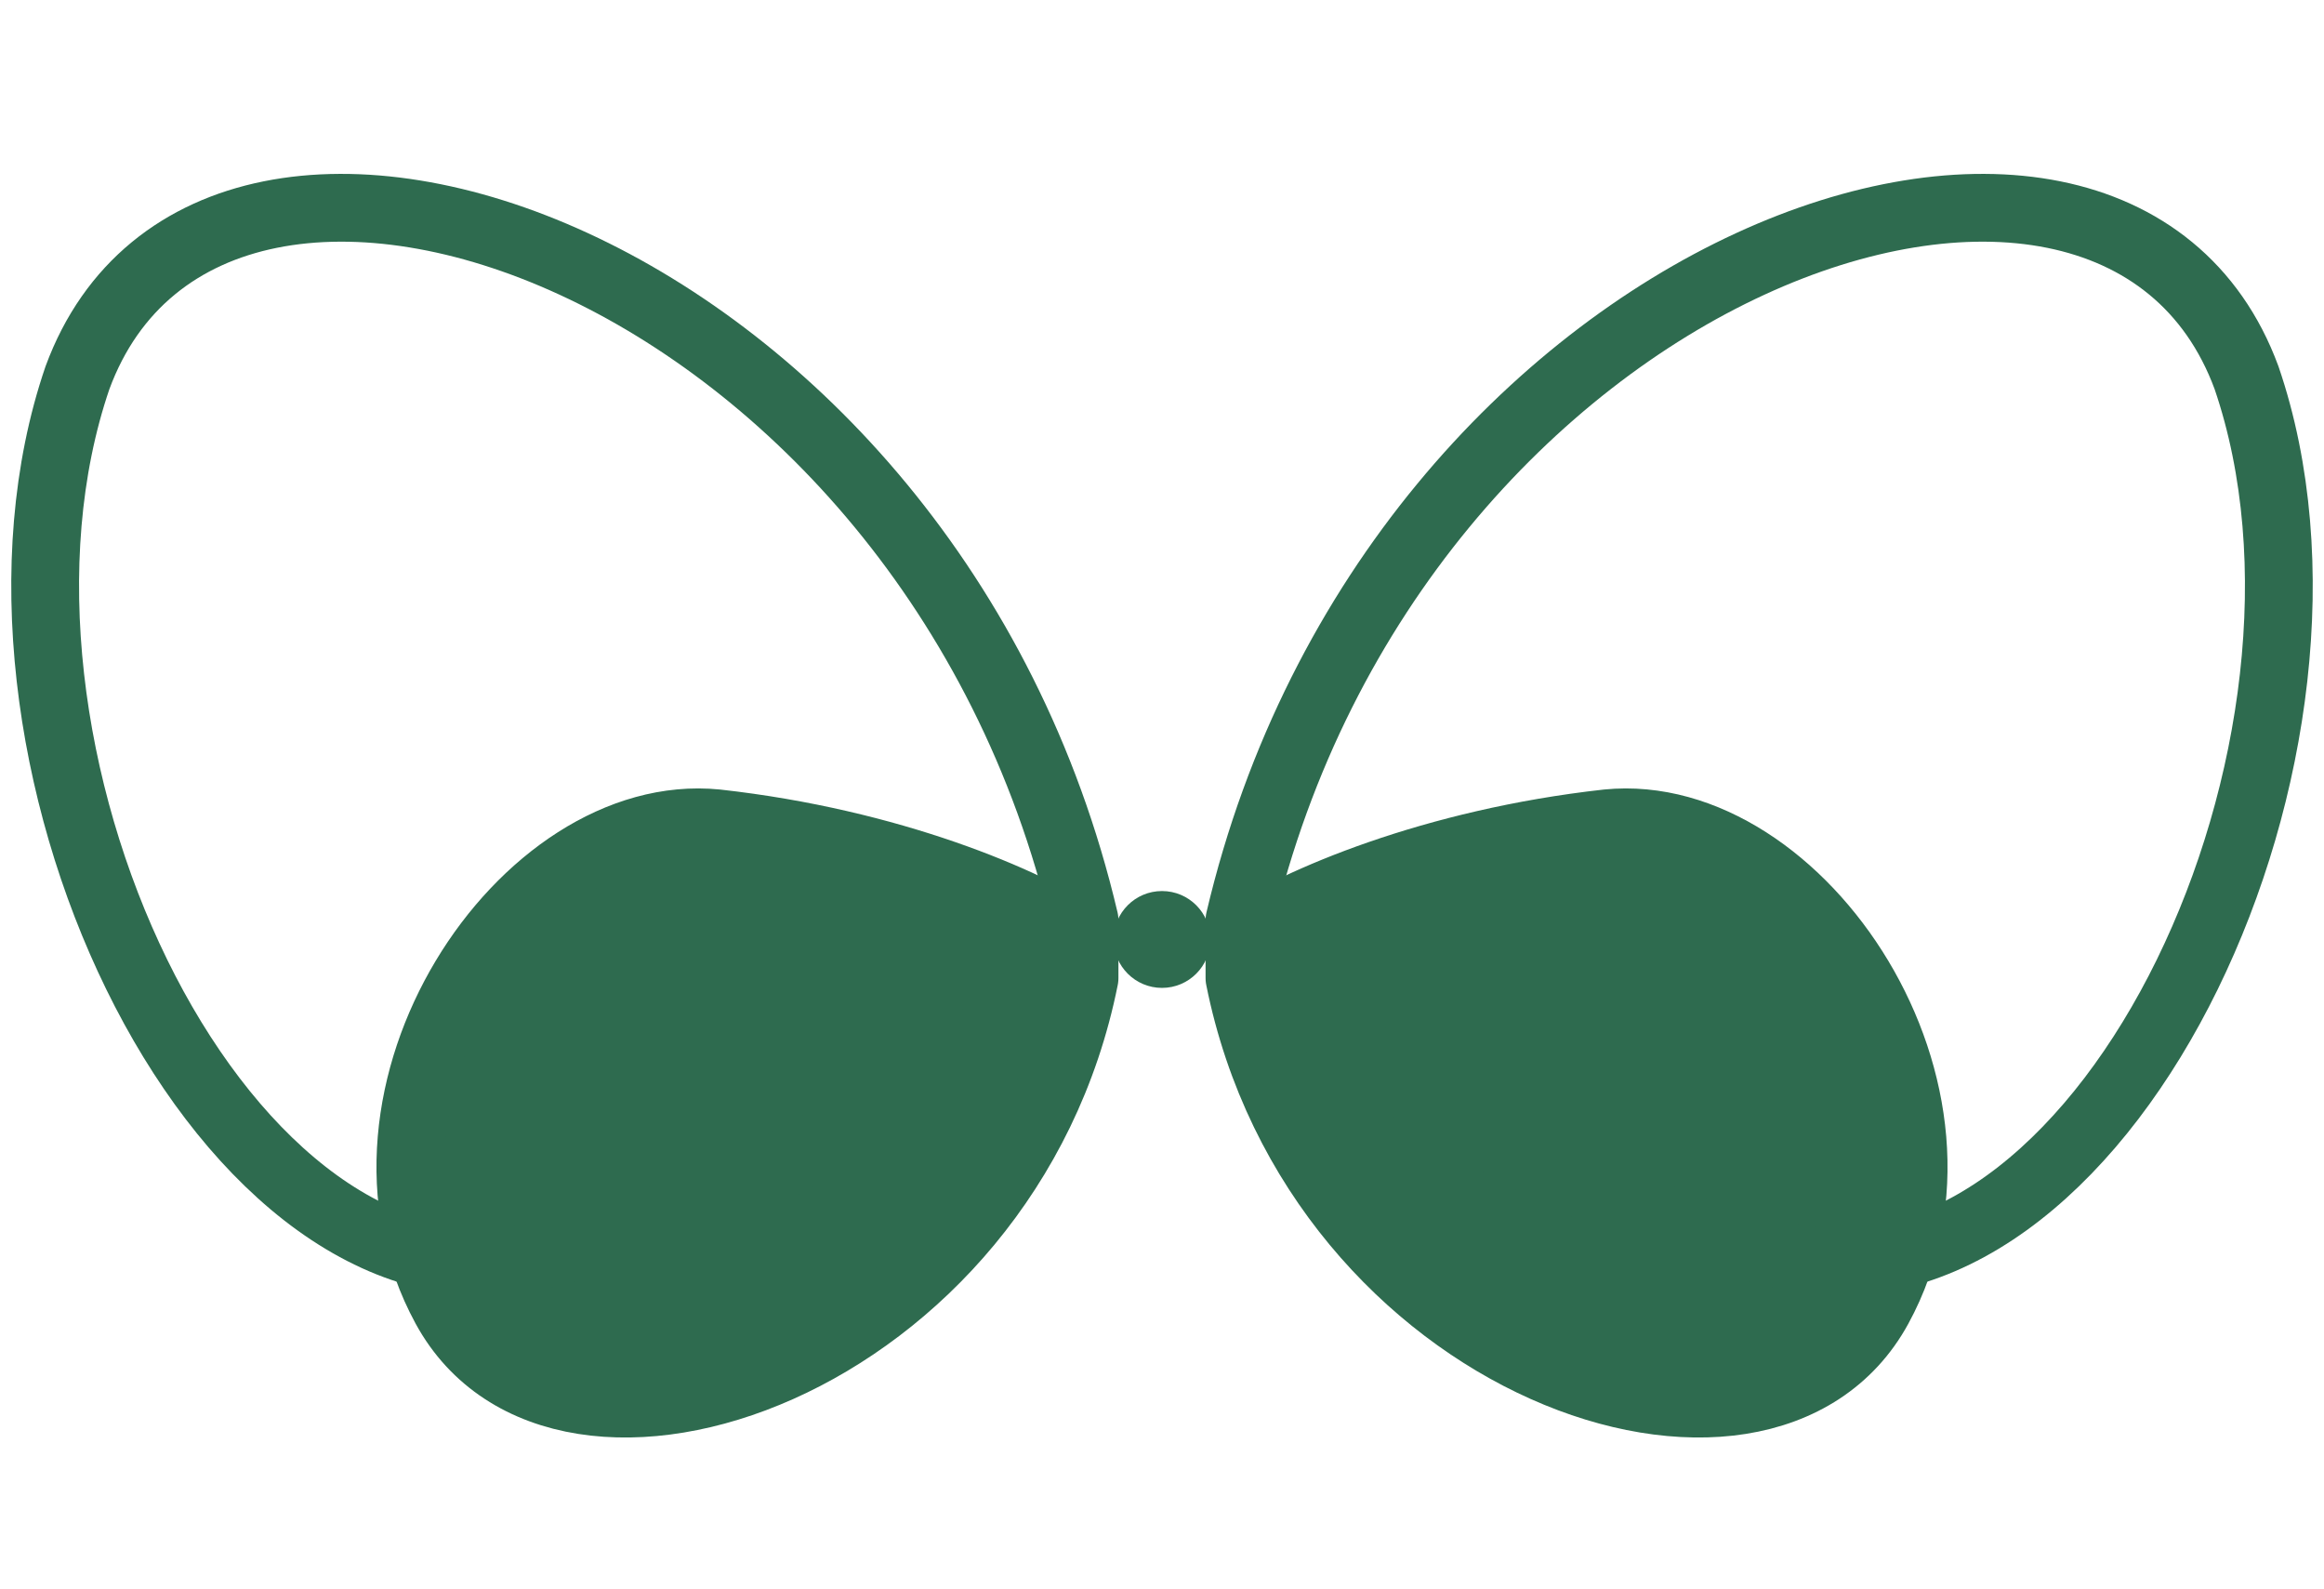
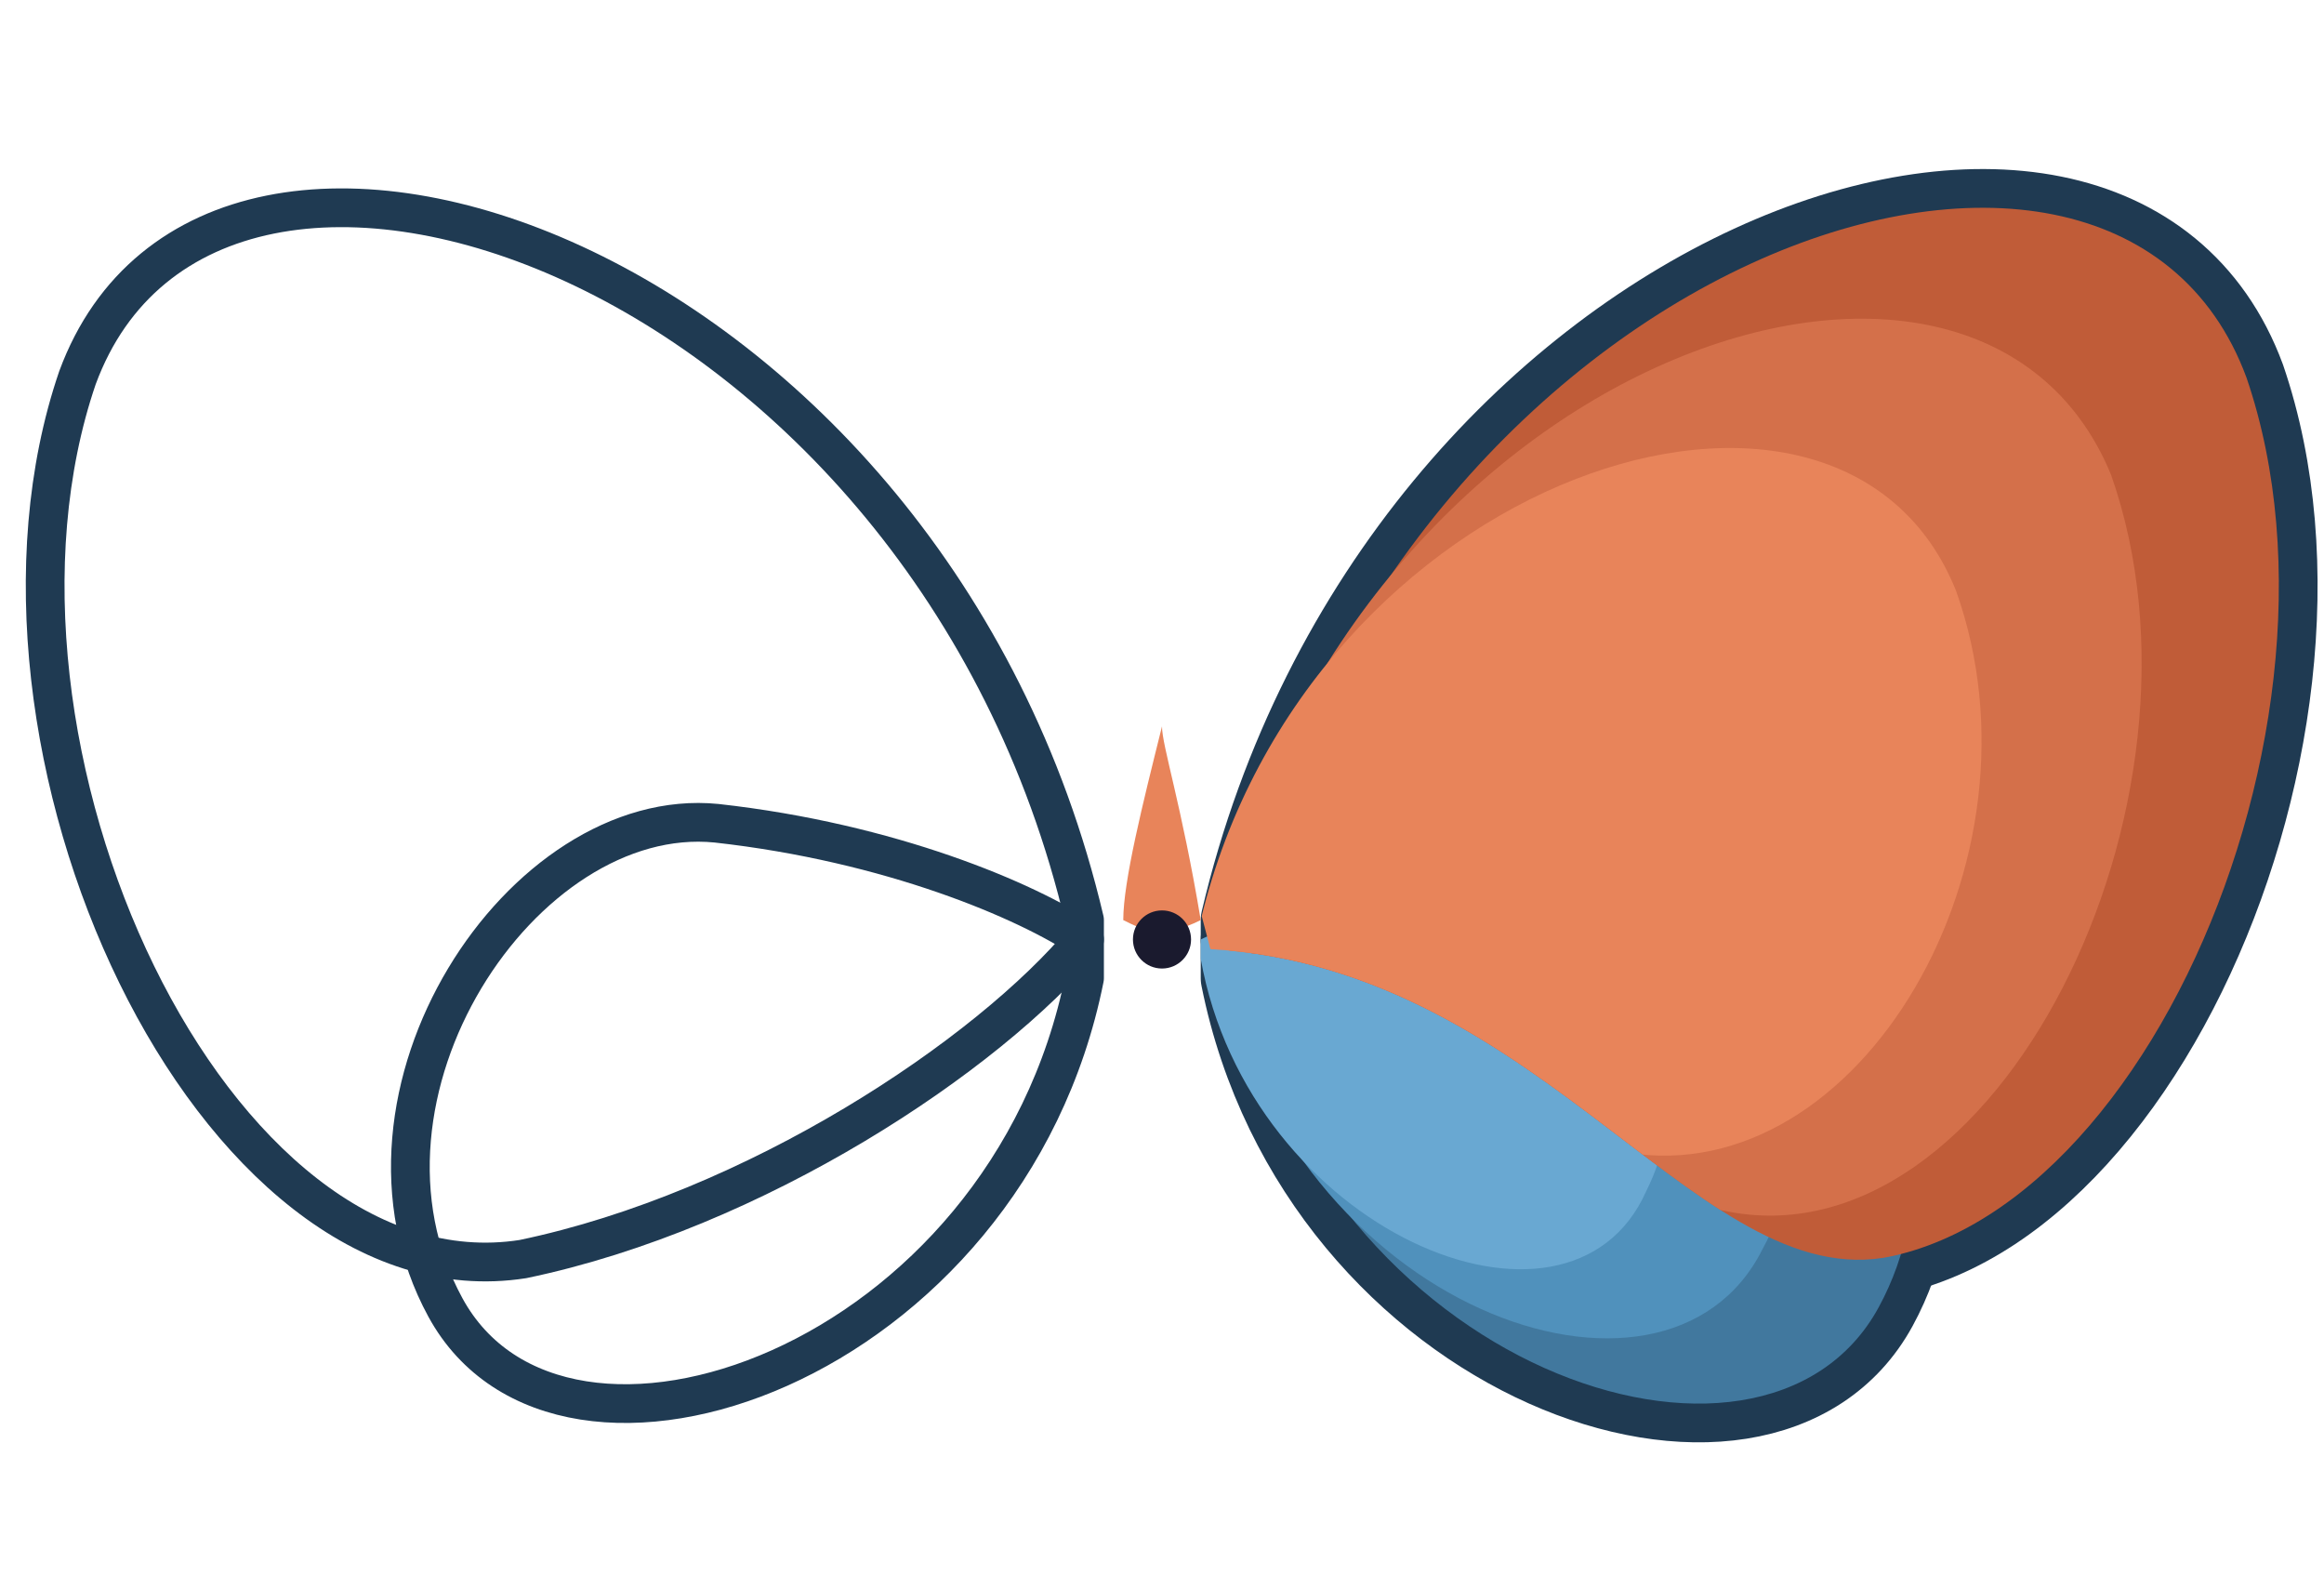
- <svg xmlns="http://www.w3.org/2000/svg" viewBox="-120 -97 240 164">
-   <g fill="#2E6B4F" stroke="#2E6B4F" stroke-width="7" stroke-linejoin="round">
+ <svg xmlns="http://www.w3.org/2000/svg" viewBox="-120 -97 240 164" aria-hidden="true">
+   <defs>
+     <clipPath id="seam" clipPathUnits="userSpaceOnUse">
+       <path d="M 5,1 C 40,3 56,38 76.32,32.48 L 140,96 L 140,-170 L -40,-170 Z" />
+     </clipPath>
+   </defs>
+   <g fill="none" stroke="#1F3A52" stroke-width="4" stroke-linejoin="round">
    <path d="M -8,4 C -16,44 -62,60 -74,38 C -86,16 -66,-14 -46,-12 C -28,-10 -14,-4 -8,0 Z" />
+     <path d="M -8,-2 C -24,-70 -98,-96 -112,-58 C -125,-20 -98,38 -66,33 C -42,28 -18,12 -8,0 Z" />
+   </g>
+   <g fill="none" stroke="#1F3A52" stroke-width="8" stroke-linejoin="round">
    <path d="M 8,4 C 16,44 62,60 74,38 C 86,16 66,-14 46,-12 C 28,-10 14,-4 8,0 Z" />
-   </g>
-   <g fill="none" stroke="#2E6B4F" stroke-width="7" stroke-linejoin="round">
-     <path d="M -8,-2 C -24,-70 -98,-96 -112,-58 C -125,-20 -98,38 -66,33 C -42,28 -18,12 -8,0 Z" />
    <path d="M 8,-2 C 24,-70 98,-96 112,-58 C 125,-20 98,38 66,33 C 42,28 18,12 8,0 Z" />
  </g>
-   <circle cx="0" cy="0" r="5" fill="#2E6B4F" />
+   <path d="M 8,4 C 16,44 62,60 74,38 C 86,16 66,-14 46,-12 C 28,-10 14,-4 8,0 Z" fill="#41789E" />
+   <path d="M 6,3 C 13,38 52,52 62,32 C 72,14 54,-10 38,-9 C 22,-8 10,-3 6,0 Z" fill="#5091BC" />
+   <path d="M 4,2 C 9,30 42,44 50,26 C 58,10 44,-7 30,-5 C 18,-4 8,-2 4,0 Z" fill="#69A8D2" />
+   <g clip-path="url(#seam)">
+     <path d="M 8,-2 C 24,-70 98,-96 112,-58 C 125,-20 98,38 66,33 C 42,28 18,12 8,0 Z" fill="#C05C38" />
+     <path d="M 6,-2 C 20,-60 84,-82 98,-48 C 110,-14 86,34 58,28 C 36,24 14,10 6,0 Z" fill="#D4704A" />
+     <path d="M 4,-2 C 15,-48 70,-66 82,-36 C 92,-8 72,26 48,22 C 30,18 12,8 4,0 Z" fill="#E8845A" />
+   </g>
+   <path d="M 4,-2 C 2,-14 0,-20 0,-22 C -2,-14 -4,-6 -4,-2 C -2,-1 0,0 4,-2 Z" fill="#E8845A" />
+   <ellipse cx="0" cy="0" rx="3" ry="3" fill="#1A1A2E" />
</svg>
